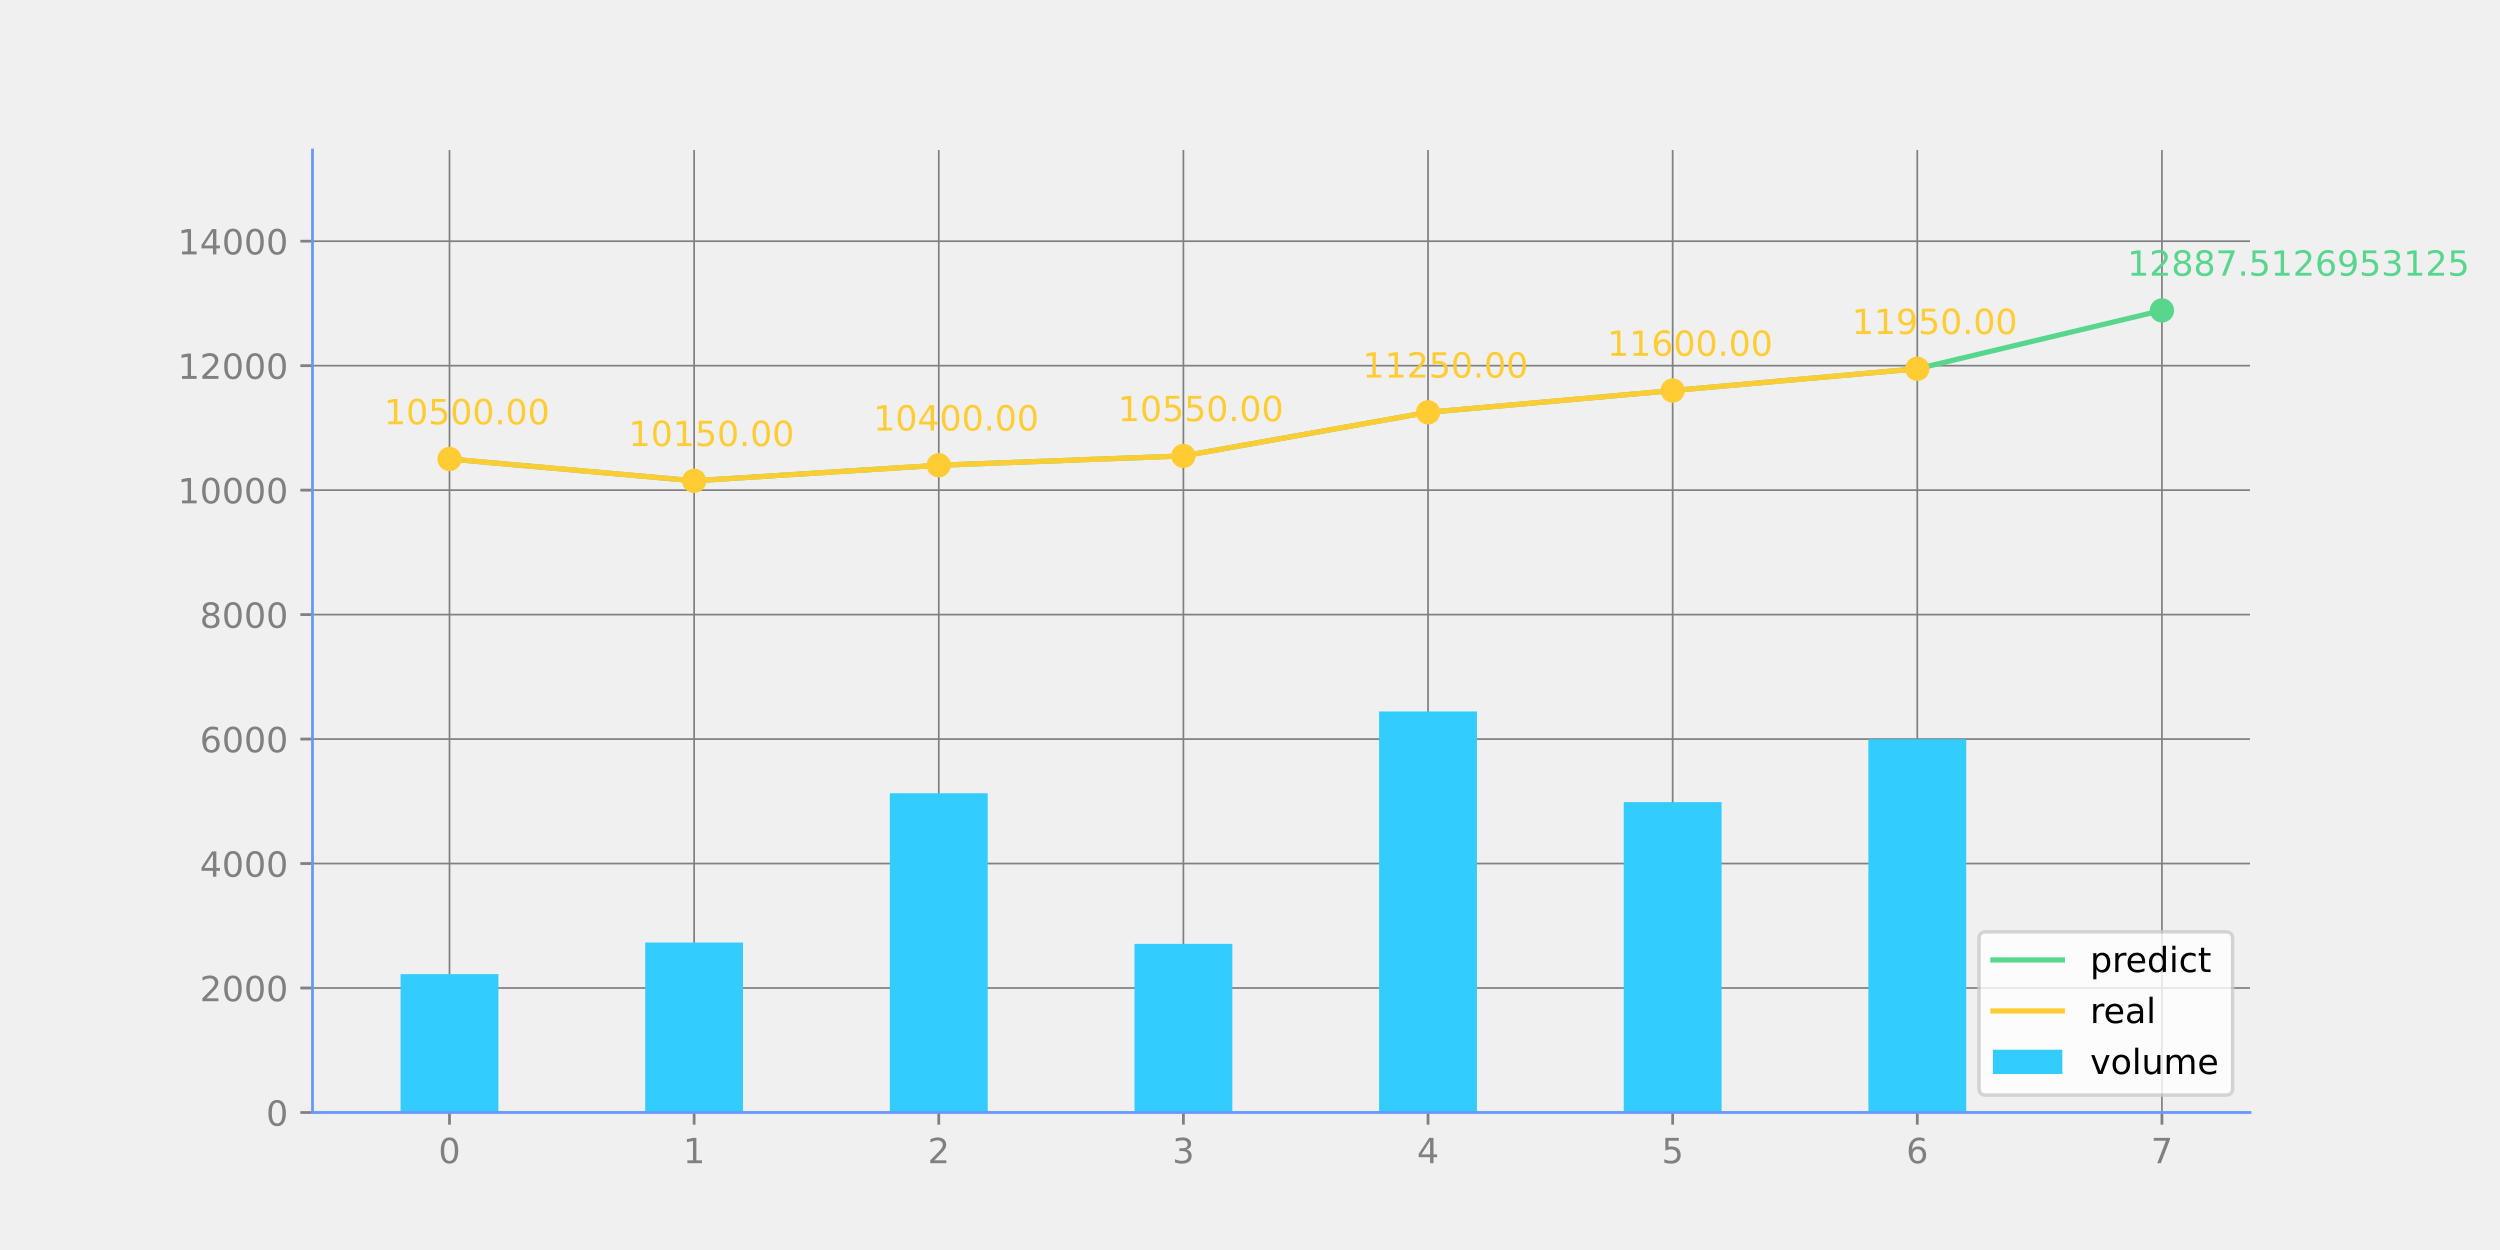
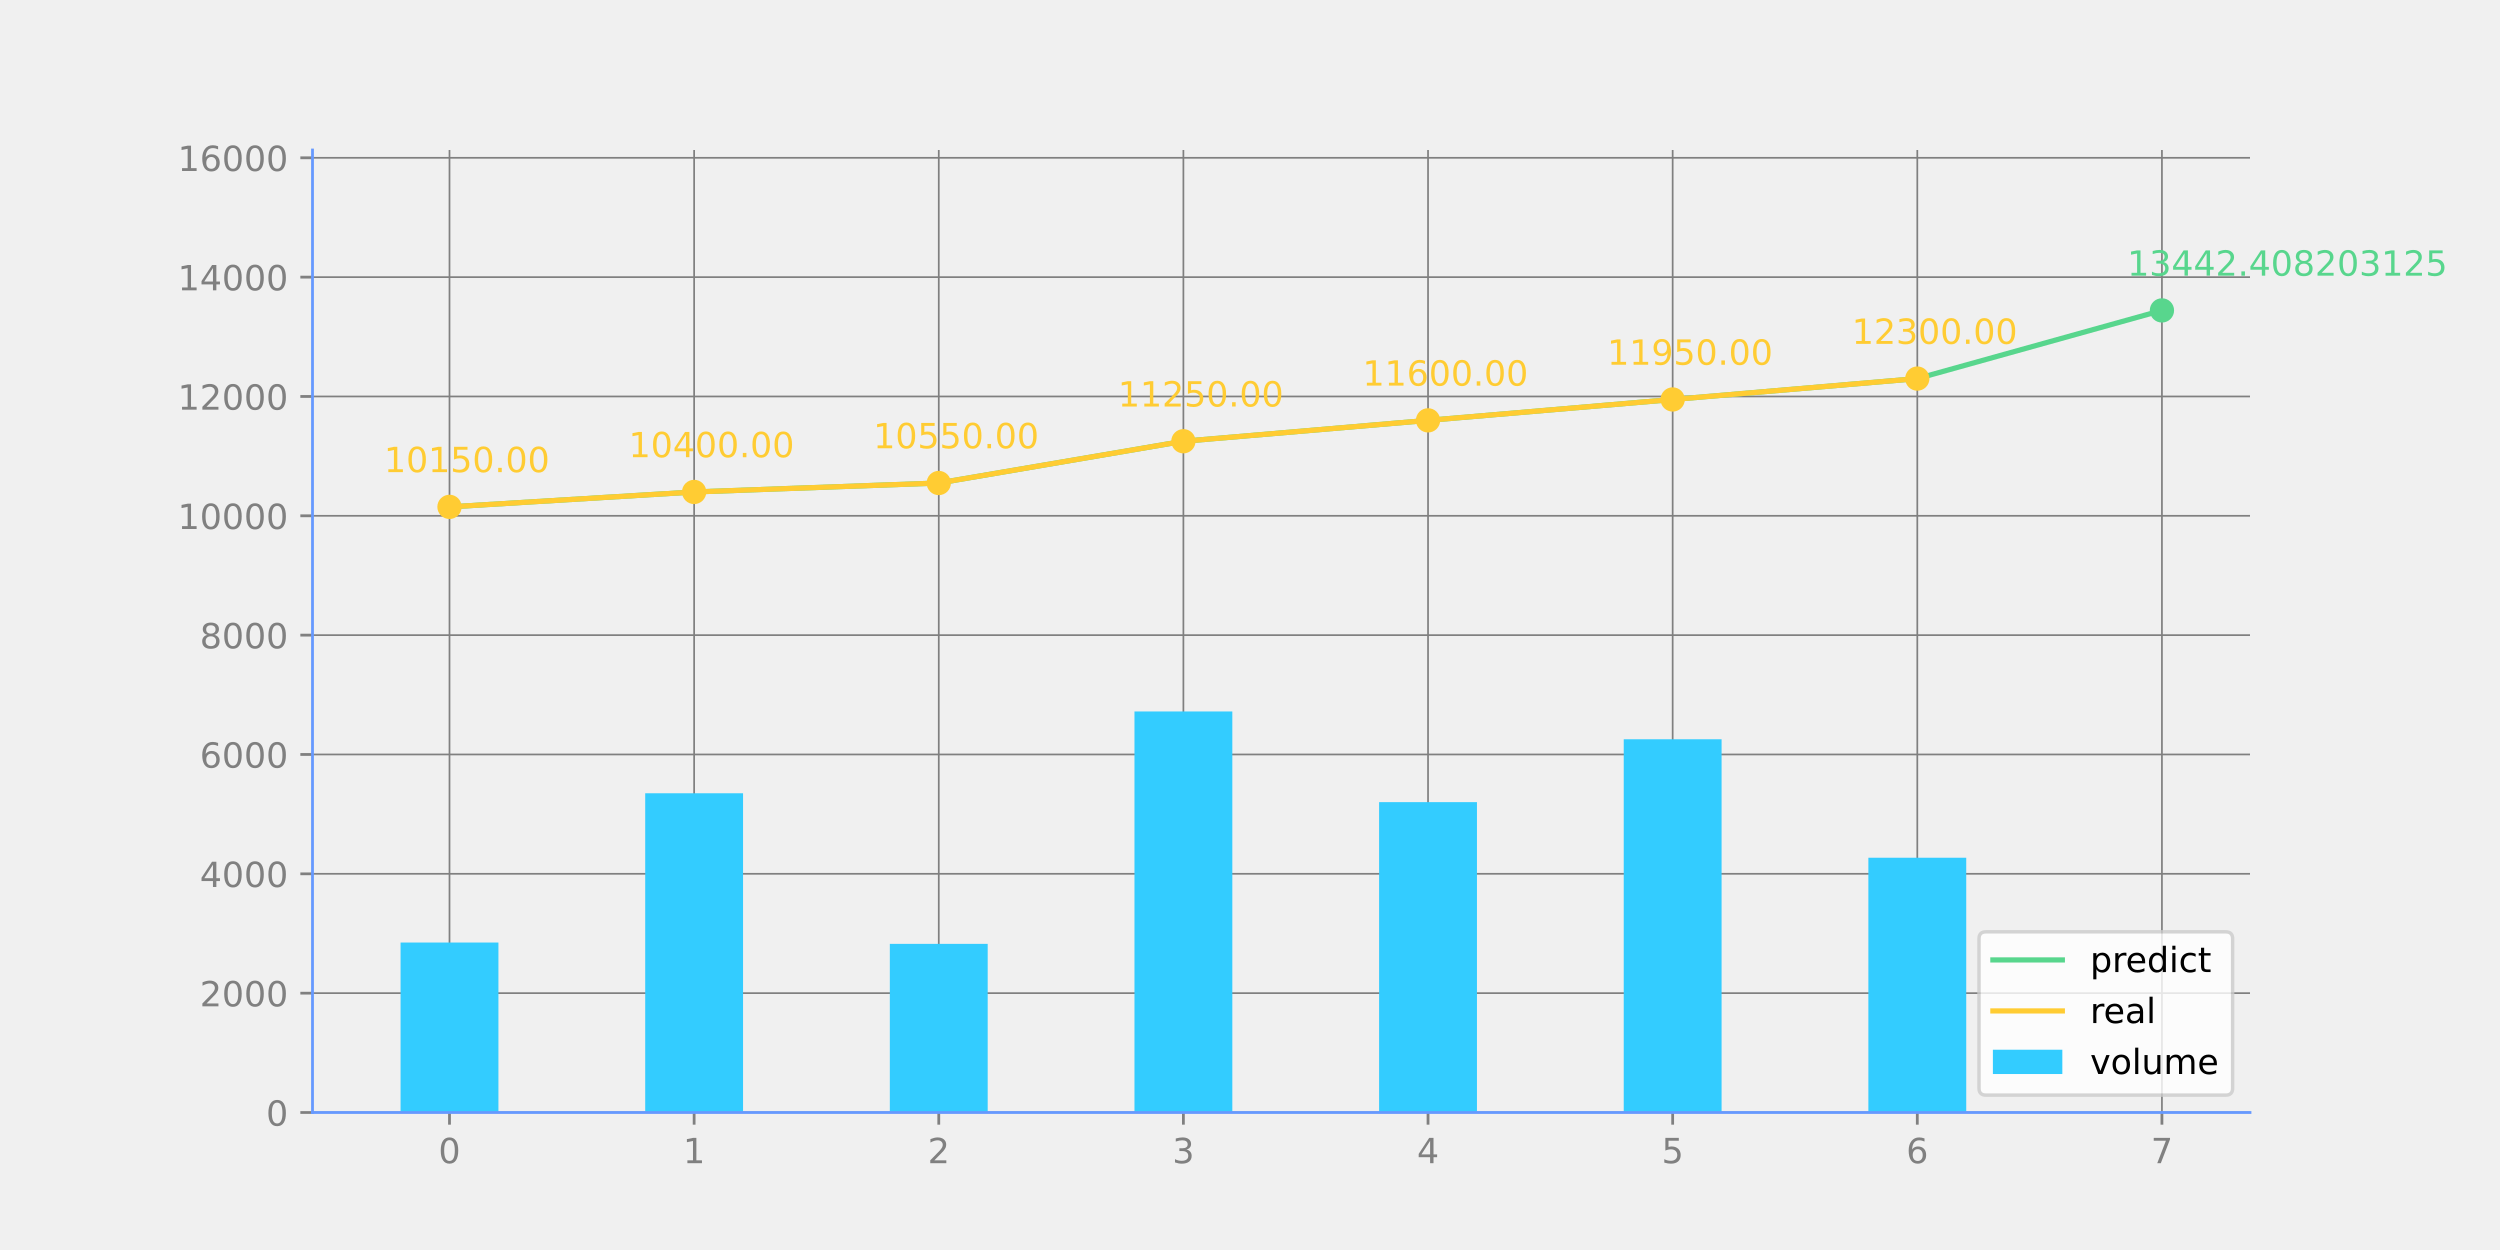
<svg xmlns="http://www.w3.org/2000/svg" xmlns:xlink="http://www.w3.org/1999/xlink" width="720pt" height="360pt" viewBox="0 0 720 360" version="1.1">
  <defs>
    <style type="text/css">*{stroke-linejoin: round; stroke-linecap: butt}</style>
  </defs>
  <g id="figure_1">
    <g id="patch_1">
      <path d="M 0 360  L 720 360  L 720 0  L 0 0  L 0 360  z " style="fill: none" />
    </g>
    <g id="axes_1">
      <g id="patch_2">
        <path d="M 90 320.4  L 648 320.4  L 648 43.2  L 90 43.2  L 90 320.4  z " style="fill: none" />
      </g>
      <g id="matplotlib.axis_1">
        <g id="xtick_1">
          <g id="line2d_1">
-             <path d="M 129.455 320.4  L 129.455 43.2  " clip-path="url(#pecef98a7ac)" style="fill: none; stroke: #808080; stroke-width: 0.5; stroke-linecap: square" />
+             <path d="M 129.455 320.4  L 129.455 43.2  " clip-path="url(#pca4f6c2481)" style="fill: none; stroke: #808080; stroke-width: 0.5; stroke-linecap: square" />
          </g>
          <g id="line2d_2">
            <defs>
-               <path id="md064413945" d="M 0 0  L 0 3.5  " style="stroke: #808080; stroke-width: 0.8" />
+               <path id="mf9b2066dcb" d="M 0 0  L 0 3.5  " style="stroke: #808080; stroke-width: 0.8" />
            </defs>
            <g>
-               <use xlink:href="#md064413945" x="129.455" y="320.4" style="fill: #808080; stroke: #808080; stroke-width: 0.8" />
+               <use xlink:href="#mf9b2066dcb" x="129.455" y="320.4" style="fill: #808080; stroke: #808080; stroke-width: 0.8" />
            </g>
          </g>
          <g id="text_1">
            <g style="fill: #808080" transform="translate(126.2733 334.9984) scale(0.1 -0.1)">
              <defs>
                <path id="DejaVuSans-30" d="M 2034 4250  Q 1547 4250 1301 3770  Q 1056 3291 1056 2328  Q 1056 1369 1301 889  Q 1547 409 2034 409  Q 2525 409 2770 889  Q 3016 1369 3016 2328  Q 3016 3291 2770 3770  Q 2525 4250 2034 4250  z M 2034 4750  Q 2819 4750 3233 4129  Q 3647 3509 3647 2328  Q 3647 1150 3233 529  Q 2819 -91 2034 -91  Q 1250 -91 836 529  Q 422 1150 422 2328  Q 422 3509 836 4129  Q 1250 4750 2034 4750  z " transform="scale(0.015625)" />
              </defs>
              <use xlink:href="#DejaVuSans-30" />
            </g>
          </g>
        </g>
        <g id="xtick_2">
          <g id="line2d_3">
-             <path d="M 199.909 320.4  L 199.909 43.2  " clip-path="url(#pecef98a7ac)" style="fill: none; stroke: #808080; stroke-width: 0.5; stroke-linecap: square" />
+             <path d="M 199.909 320.4  L 199.909 43.2  " clip-path="url(#pca4f6c2481)" style="fill: none; stroke: #808080; stroke-width: 0.5; stroke-linecap: square" />
          </g>
          <g id="line2d_4">
            <g>
-               <use xlink:href="#md064413945" x="199.909" y="320.4" style="fill: #808080; stroke: #808080; stroke-width: 0.8" />
+               <use xlink:href="#mf9b2066dcb" x="199.909" y="320.4" style="fill: #808080; stroke: #808080; stroke-width: 0.8" />
            </g>
          </g>
          <g id="text_2">
            <g style="fill: #808080" transform="translate(196.7278 334.9984) scale(0.1 -0.1)">
              <defs>
                <path id="DejaVuSans-31" d="M 794 531  L 1825 531  L 1825 4091  L 703 3866  L 703 4441  L 1819 4666  L 2450 4666  L 2450 531  L 3481 531  L 3481 0  L 794 0  L 794 531  z " transform="scale(0.015625)" />
              </defs>
              <use xlink:href="#DejaVuSans-31" />
            </g>
          </g>
        </g>
        <g id="xtick_3">
          <g id="line2d_5">
-             <path d="M 270.364 320.4  L 270.364 43.2  " clip-path="url(#pecef98a7ac)" style="fill: none; stroke: #808080; stroke-width: 0.5; stroke-linecap: square" />
+             <path d="M 270.364 320.4  L 270.364 43.2  " clip-path="url(#pca4f6c2481)" style="fill: none; stroke: #808080; stroke-width: 0.5; stroke-linecap: square" />
          </g>
          <g id="line2d_6">
            <g>
-               <use xlink:href="#md064413945" x="270.364" y="320.4" style="fill: #808080; stroke: #808080; stroke-width: 0.8" />
+               <use xlink:href="#mf9b2066dcb" x="270.364" y="320.4" style="fill: #808080; stroke: #808080; stroke-width: 0.8" />
            </g>
          </g>
          <g id="text_3">
            <g style="fill: #808080" transform="translate(267.1824 334.9984) scale(0.1 -0.1)">
              <defs>
                <path id="DejaVuSans-32" d="M 1228 531  L 3431 531  L 3431 0  L 469 0  L 469 531  Q 828 903 1448 1529  Q 2069 2156 2228 2338  Q 2531 2678 2651 2914  Q 2772 3150 2772 3378  Q 2772 3750 2511 3984  Q 2250 4219 1831 4219  Q 1534 4219 1204 4116  Q 875 4013 500 3803  L 500 4441  Q 881 4594 1212 4672  Q 1544 4750 1819 4750  Q 2544 4750 2975 4387  Q 3406 4025 3406 3419  Q 3406 3131 3298 2873  Q 3191 2616 2906 2266  Q 2828 2175 2409 1742  Q 1991 1309 1228 531  z " transform="scale(0.015625)" />
              </defs>
              <use xlink:href="#DejaVuSans-32" />
            </g>
          </g>
        </g>
        <g id="xtick_4">
          <g id="line2d_7">
-             <path d="M 340.818 320.4  L 340.818 43.2  " clip-path="url(#pecef98a7ac)" style="fill: none; stroke: #808080; stroke-width: 0.5; stroke-linecap: square" />
+             <path d="M 340.818 320.4  L 340.818 43.2  " clip-path="url(#pca4f6c2481)" style="fill: none; stroke: #808080; stroke-width: 0.5; stroke-linecap: square" />
          </g>
          <g id="line2d_8">
            <g>
-               <use xlink:href="#md064413945" x="340.818" y="320.4" style="fill: #808080; stroke: #808080; stroke-width: 0.8" />
+               <use xlink:href="#mf9b2066dcb" x="340.818" y="320.4" style="fill: #808080; stroke: #808080; stroke-width: 0.8" />
            </g>
          </g>
          <g id="text_4">
            <g style="fill: #808080" transform="translate(337.6369 334.9984) scale(0.1 -0.1)">
              <defs>
                <path id="DejaVuSans-33" d="M 2597 2516  Q 3050 2419 3304 2112  Q 3559 1806 3559 1356  Q 3559 666 3084 287  Q 2609 -91 1734 -91  Q 1441 -91 1130 -33  Q 819 25 488 141  L 488 750  Q 750 597 1062 519  Q 1375 441 1716 441  Q 2309 441 2620 675  Q 2931 909 2931 1356  Q 2931 1769 2642 2001  Q 2353 2234 1838 2234  L 1294 2234  L 1294 2753  L 1863 2753  Q 2328 2753 2575 2939  Q 2822 3125 2822 3475  Q 2822 3834 2567 4026  Q 2313 4219 1838 4219  Q 1578 4219 1281 4162  Q 984 4106 628 3988  L 628 4550  Q 988 4650 1302 4700  Q 1616 4750 1894 4750  Q 2613 4750 3031 4423  Q 3450 4097 3450 3541  Q 3450 3153 3228 2886  Q 3006 2619 2597 2516  z " transform="scale(0.015625)" />
              </defs>
              <use xlink:href="#DejaVuSans-33" />
            </g>
          </g>
        </g>
        <g id="xtick_5">
          <g id="line2d_9">
-             <path d="M 411.273 320.4  L 411.273 43.2  " clip-path="url(#pecef98a7ac)" style="fill: none; stroke: #808080; stroke-width: 0.5; stroke-linecap: square" />
+             <path d="M 411.273 320.4  L 411.273 43.2  " clip-path="url(#pca4f6c2481)" style="fill: none; stroke: #808080; stroke-width: 0.5; stroke-linecap: square" />
          </g>
          <g id="line2d_10">
            <g>
-               <use xlink:href="#md064413945" x="411.273" y="320.4" style="fill: #808080; stroke: #808080; stroke-width: 0.8" />
+               <use xlink:href="#mf9b2066dcb" x="411.273" y="320.4" style="fill: #808080; stroke: #808080; stroke-width: 0.8" />
            </g>
          </g>
          <g id="text_5">
            <g style="fill: #808080" transform="translate(408.0915 334.9984) scale(0.1 -0.1)">
              <defs>
                <path id="DejaVuSans-34" d="M 2419 4116  L 825 1625  L 2419 1625  L 2419 4116  z M 2253 4666  L 3047 4666  L 3047 1625  L 3713 1625  L 3713 1100  L 3047 1100  L 3047 0  L 2419 0  L 2419 1100  L 313 1100  L 313 1709  L 2253 4666  z " transform="scale(0.015625)" />
              </defs>
              <use xlink:href="#DejaVuSans-34" />
            </g>
          </g>
        </g>
        <g id="xtick_6">
          <g id="line2d_11">
-             <path d="M 481.727 320.4  L 481.727 43.2  " clip-path="url(#pecef98a7ac)" style="fill: none; stroke: #808080; stroke-width: 0.5; stroke-linecap: square" />
+             <path d="M 481.727 320.4  L 481.727 43.2  " clip-path="url(#pca4f6c2481)" style="fill: none; stroke: #808080; stroke-width: 0.5; stroke-linecap: square" />
          </g>
          <g id="line2d_12">
            <g>
-               <use xlink:href="#md064413945" x="481.727" y="320.4" style="fill: #808080; stroke: #808080; stroke-width: 0.8" />
+               <use xlink:href="#mf9b2066dcb" x="481.727" y="320.4" style="fill: #808080; stroke: #808080; stroke-width: 0.8" />
            </g>
          </g>
          <g id="text_6">
            <g style="fill: #808080" transform="translate(478.546 334.9984) scale(0.1 -0.1)">
              <defs>
                <path id="DejaVuSans-35" d="M 691 4666  L 3169 4666  L 3169 4134  L 1269 4134  L 1269 2991  Q 1406 3038 1543 3061  Q 1681 3084 1819 3084  Q 2600 3084 3056 2656  Q 3513 2228 3513 1497  Q 3513 744 3044 326  Q 2575 -91 1722 -91  Q 1428 -91 1123 -41  Q 819 9 494 109  L 494 744  Q 775 591 1075 516  Q 1375 441 1709 441  Q 2250 441 2565 725  Q 2881 1009 2881 1497  Q 2881 1984 2565 2268  Q 2250 2553 1709 2553  Q 1456 2553 1204 2497  Q 953 2441 691 2322  L 691 4666  z " transform="scale(0.015625)" />
              </defs>
              <use xlink:href="#DejaVuSans-35" />
            </g>
          </g>
        </g>
        <g id="xtick_7">
          <g id="line2d_13">
-             <path d="M 552.182 320.4  L 552.182 43.2  " clip-path="url(#pecef98a7ac)" style="fill: none; stroke: #808080; stroke-width: 0.5; stroke-linecap: square" />
+             <path d="M 552.182 320.4  L 552.182 43.2  " clip-path="url(#pca4f6c2481)" style="fill: none; stroke: #808080; stroke-width: 0.5; stroke-linecap: square" />
          </g>
          <g id="line2d_14">
            <g>
-               <use xlink:href="#md064413945" x="552.182" y="320.4" style="fill: #808080; stroke: #808080; stroke-width: 0.8" />
+               <use xlink:href="#mf9b2066dcb" x="552.182" y="320.4" style="fill: #808080; stroke: #808080; stroke-width: 0.8" />
            </g>
          </g>
          <g id="text_7">
            <g style="fill: #808080" transform="translate(549.0006 334.9984) scale(0.1 -0.1)">
              <defs>
                <path id="DejaVuSans-36" d="M 2113 2584  Q 1688 2584 1439 2293  Q 1191 2003 1191 1497  Q 1191 994 1439 701  Q 1688 409 2113 409  Q 2538 409 2786 701  Q 3034 994 3034 1497  Q 3034 2003 2786 2293  Q 2538 2584 2113 2584  z M 3366 4563  L 3366 3988  Q 3128 4100 2886 4159  Q 2644 4219 2406 4219  Q 1781 4219 1451 3797  Q 1122 3375 1075 2522  Q 1259 2794 1537 2939  Q 1816 3084 2150 3084  Q 2853 3084 3261 2657  Q 3669 2231 3669 1497  Q 3669 778 3244 343  Q 2819 -91 2113 -91  Q 1303 -91 875 529  Q 447 1150 447 2328  Q 447 3434 972 4092  Q 1497 4750 2381 4750  Q 2619 4750 2861 4703  Q 3103 4656 3366 4563  z " transform="scale(0.015625)" />
              </defs>
              <use xlink:href="#DejaVuSans-36" />
            </g>
          </g>
        </g>
        <g id="xtick_8">
          <g id="line2d_15">
-             <path d="M 622.636 320.4  L 622.636 43.2  " clip-path="url(#pecef98a7ac)" style="fill: none; stroke: #808080; stroke-width: 0.5; stroke-linecap: square" />
+             <path d="M 622.636 320.4  L 622.636 43.2  " clip-path="url(#pca4f6c2481)" style="fill: none; stroke: #808080; stroke-width: 0.5; stroke-linecap: square" />
          </g>
          <g id="line2d_16">
            <g>
-               <use xlink:href="#md064413945" x="622.636" y="320.4" style="fill: #808080; stroke: #808080; stroke-width: 0.8" />
+               <use xlink:href="#mf9b2066dcb" x="622.636" y="320.4" style="fill: #808080; stroke: #808080; stroke-width: 0.8" />
            </g>
          </g>
          <g id="text_8">
            <g style="fill: #808080" transform="translate(619.4551 334.9984) scale(0.1 -0.1)">
              <defs>
                <path id="DejaVuSans-37" d="M 525 4666  L 3525 4666  L 3525 4397  L 1831 0  L 1172 0  L 2766 4134  L 525 4134  L 525 4666  z " transform="scale(0.015625)" />
              </defs>
              <use xlink:href="#DejaVuSans-37" />
            </g>
          </g>
        </g>
      </g>
      <g id="matplotlib.axis_2">
        <g id="ytick_1">
          <g id="line2d_17">
-             <path d="M 90 320.4  L 648 320.4  " clip-path="url(#pecef98a7ac)" style="fill: none; stroke: #808080; stroke-width: 0.5; stroke-linecap: square" />
+             <path d="M 90 320.4  L 648 320.4  " clip-path="url(#pca4f6c2481)" style="fill: none; stroke: #808080; stroke-width: 0.5; stroke-linecap: square" />
          </g>
          <g id="line2d_18">
            <defs>
-               <path id="m10586af8b7" d="M 0 0  L -3.5 0  " style="stroke: #808080; stroke-width: 0.8" />
+               <path id="mdbd872a4c1" d="M 0 0  L -3.5 0  " style="stroke: #808080; stroke-width: 0.8" />
            </defs>
            <g>
-               <use xlink:href="#m10586af8b7" x="90" y="320.4" style="fill: #808080; stroke: #808080; stroke-width: 0.8" />
+               <use xlink:href="#mdbd872a4c1" x="90" y="320.4" style="fill: #808080; stroke: #808080; stroke-width: 0.8" />
            </g>
          </g>
          <g id="text_9">
            <g style="fill: #808080" transform="translate(76.6375 324.1992) scale(0.1 -0.1)">
              <use xlink:href="#DejaVuSans-30" />
            </g>
          </g>
        </g>
        <g id="ytick_2">
          <g id="line2d_19">
-             <path d="M 90 284.551  L 648 284.551  " clip-path="url(#pecef98a7ac)" style="fill: none; stroke: #808080; stroke-width: 0.5; stroke-linecap: square" />
+             <path d="M 90 286.031  L 648 286.031  " clip-path="url(#pca4f6c2481)" style="fill: none; stroke: #808080; stroke-width: 0.5; stroke-linecap: square" />
          </g>
          <g id="line2d_20">
            <g>
-               <use xlink:href="#m10586af8b7" x="90" y="284.551" style="fill: #808080; stroke: #808080; stroke-width: 0.8" />
+               <use xlink:href="#mdbd872a4c1" x="90" y="286.031" style="fill: #808080; stroke: #808080; stroke-width: 0.8" />
            </g>
          </g>
          <g id="text_10">
-             <g style="fill: #808080" transform="translate(57.55 288.3506) scale(0.1 -0.1)">
+             <g style="fill: #808080" transform="translate(57.55 289.8304) scale(0.1 -0.1)">
              <use xlink:href="#DejaVuSans-32" />
              <use xlink:href="#DejaVuSans-30" x="63.623" />
              <use xlink:href="#DejaVuSans-30" x="127.246" />
              <use xlink:href="#DejaVuSans-30" x="190.869" />
            </g>
          </g>
        </g>
        <g id="ytick_3">
          <g id="line2d_21">
-             <path d="M 90 248.703  L 648 248.703  " clip-path="url(#pecef98a7ac)" style="fill: none; stroke: #808080; stroke-width: 0.5; stroke-linecap: square" />
+             <path d="M 90 251.662  L 648 251.662  " clip-path="url(#pca4f6c2481)" style="fill: none; stroke: #808080; stroke-width: 0.5; stroke-linecap: square" />
          </g>
          <g id="line2d_22">
            <g>
-               <use xlink:href="#m10586af8b7" x="90" y="248.703" style="fill: #808080; stroke: #808080; stroke-width: 0.8" />
+               <use xlink:href="#mdbd872a4c1" x="90" y="251.662" style="fill: #808080; stroke: #808080; stroke-width: 0.8" />
            </g>
          </g>
          <g id="text_11">
-             <g style="fill: #808080" transform="translate(57.55 252.5019) scale(0.1 -0.1)">
+             <g style="fill: #808080" transform="translate(57.55 255.4615) scale(0.1 -0.1)">
              <use xlink:href="#DejaVuSans-34" />
              <use xlink:href="#DejaVuSans-30" x="63.623" />
              <use xlink:href="#DejaVuSans-30" x="127.246" />
              <use xlink:href="#DejaVuSans-30" x="190.869" />
            </g>
          </g>
        </g>
        <g id="ytick_4">
          <g id="line2d_23">
-             <path d="M 90 212.854  L 648 212.854  " clip-path="url(#pecef98a7ac)" style="fill: none; stroke: #808080; stroke-width: 0.5; stroke-linecap: square" />
+             <path d="M 90 217.293  L 648 217.293  " clip-path="url(#pca4f6c2481)" style="fill: none; stroke: #808080; stroke-width: 0.5; stroke-linecap: square" />
          </g>
          <g id="line2d_24">
            <g>
-               <use xlink:href="#m10586af8b7" x="90" y="212.854" style="fill: #808080; stroke: #808080; stroke-width: 0.8" />
+               <use xlink:href="#mdbd872a4c1" x="90" y="217.293" style="fill: #808080; stroke: #808080; stroke-width: 0.8" />
            </g>
          </g>
          <g id="text_12">
-             <g style="fill: #808080" transform="translate(57.55 216.6533) scale(0.1 -0.1)">
+             <g style="fill: #808080" transform="translate(57.55 221.0927) scale(0.1 -0.1)">
              <use xlink:href="#DejaVuSans-36" />
              <use xlink:href="#DejaVuSans-30" x="63.623" />
              <use xlink:href="#DejaVuSans-30" x="127.246" />
              <use xlink:href="#DejaVuSans-30" x="190.869" />
            </g>
          </g>
        </g>
        <g id="ytick_5">
          <g id="line2d_25">
-             <path d="M 90 177.005  L 648 177.005  " clip-path="url(#pecef98a7ac)" style="fill: none; stroke: #808080; stroke-width: 0.5; stroke-linecap: square" />
+             <path d="M 90 182.925  L 648 182.925  " clip-path="url(#pca4f6c2481)" style="fill: none; stroke: #808080; stroke-width: 0.5; stroke-linecap: square" />
          </g>
          <g id="line2d_26">
            <g>
-               <use xlink:href="#m10586af8b7" x="90" y="177.005" style="fill: #808080; stroke: #808080; stroke-width: 0.8" />
+               <use xlink:href="#mdbd872a4c1" x="90" y="182.925" style="fill: #808080; stroke: #808080; stroke-width: 0.8" />
            </g>
          </g>
          <g id="text_13">
-             <g style="fill: #808080" transform="translate(57.55 180.8046) scale(0.1 -0.1)">
+             <g style="fill: #808080" transform="translate(57.55 186.7239) scale(0.1 -0.1)">
              <defs>
                <path id="DejaVuSans-38" d="M 2034 2216  Q 1584 2216 1326 1975  Q 1069 1734 1069 1313  Q 1069 891 1326 650  Q 1584 409 2034 409  Q 2484 409 2743 651  Q 3003 894 3003 1313  Q 3003 1734 2745 1975  Q 2488 2216 2034 2216  z M 1403 2484  Q 997 2584 770 2862  Q 544 3141 544 3541  Q 544 4100 942 4425  Q 1341 4750 2034 4750  Q 2731 4750 3128 4425  Q 3525 4100 3525 3541  Q 3525 3141 3298 2862  Q 3072 2584 2669 2484  Q 3125 2378 3379 2068  Q 3634 1759 3634 1313  Q 3634 634 3220 271  Q 2806 -91 2034 -91  Q 1263 -91 848 271  Q 434 634 434 1313  Q 434 1759 690 2068  Q 947 2378 1403 2484  z M 1172 3481  Q 1172 3119 1398 2916  Q 1625 2713 2034 2713  Q 2441 2713 2670 2916  Q 2900 3119 2900 3481  Q 2900 3844 2670 4047  Q 2441 4250 2034 4250  Q 1625 4250 1398 4047  Q 1172 3844 1172 3481  z " transform="scale(0.015625)" />
              </defs>
              <use xlink:href="#DejaVuSans-38" />
              <use xlink:href="#DejaVuSans-30" x="63.623" />
              <use xlink:href="#DejaVuSans-30" x="127.246" />
              <use xlink:href="#DejaVuSans-30" x="190.869" />
            </g>
          </g>
        </g>
        <g id="ytick_6">
          <g id="line2d_27">
-             <path d="M 90 141.157  L 648 141.157  " clip-path="url(#pecef98a7ac)" style="fill: none; stroke: #808080; stroke-width: 0.5; stroke-linecap: square" />
+             <path d="M 90 148.556  L 648 148.556  " clip-path="url(#pca4f6c2481)" style="fill: none; stroke: #808080; stroke-width: 0.5; stroke-linecap: square" />
          </g>
          <g id="line2d_28">
            <g>
-               <use xlink:href="#m10586af8b7" x="90" y="141.157" style="fill: #808080; stroke: #808080; stroke-width: 0.8" />
+               <use xlink:href="#mdbd872a4c1" x="90" y="148.556" style="fill: #808080; stroke: #808080; stroke-width: 0.8" />
            </g>
          </g>
          <g id="text_14">
-             <g style="fill: #808080" transform="translate(51.1875 144.9559) scale(0.1 -0.1)">
+             <g style="fill: #808080" transform="translate(51.1875 152.355) scale(0.1 -0.1)">
              <use xlink:href="#DejaVuSans-31" />
              <use xlink:href="#DejaVuSans-30" x="63.623" />
              <use xlink:href="#DejaVuSans-30" x="127.246" />
              <use xlink:href="#DejaVuSans-30" x="190.869" />
              <use xlink:href="#DejaVuSans-30" x="254.492" />
            </g>
          </g>
        </g>
        <g id="ytick_7">
          <g id="line2d_29">
-             <path d="M 90 105.308  L 648 105.308  " clip-path="url(#pecef98a7ac)" style="fill: none; stroke: #808080; stroke-width: 0.5; stroke-linecap: square" />
+             <path d="M 90 114.187  L 648 114.187  " clip-path="url(#pca4f6c2481)" style="fill: none; stroke: #808080; stroke-width: 0.5; stroke-linecap: square" />
          </g>
          <g id="line2d_30">
            <g>
-               <use xlink:href="#m10586af8b7" x="90" y="105.308" style="fill: #808080; stroke: #808080; stroke-width: 0.8" />
+               <use xlink:href="#mdbd872a4c1" x="90" y="114.187" style="fill: #808080; stroke: #808080; stroke-width: 0.8" />
            </g>
          </g>
          <g id="text_15">
-             <g style="fill: #808080" transform="translate(51.1875 109.1073) scale(0.1 -0.1)">
+             <g style="fill: #808080" transform="translate(51.1875 117.9862) scale(0.1 -0.1)">
              <use xlink:href="#DejaVuSans-31" />
              <use xlink:href="#DejaVuSans-32" x="63.623" />
              <use xlink:href="#DejaVuSans-30" x="127.246" />
              <use xlink:href="#DejaVuSans-30" x="190.869" />
              <use xlink:href="#DejaVuSans-30" x="254.492" />
            </g>
          </g>
        </g>
        <g id="ytick_8">
          <g id="line2d_31">
-             <path d="M 90 69.459  L 648 69.459  " clip-path="url(#pecef98a7ac)" style="fill: none; stroke: #808080; stroke-width: 0.5; stroke-linecap: square" />
+             <path d="M 90 79.818  L 648 79.818  " clip-path="url(#pca4f6c2481)" style="fill: none; stroke: #808080; stroke-width: 0.5; stroke-linecap: square" />
          </g>
          <g id="line2d_32">
            <g>
-               <use xlink:href="#m10586af8b7" x="90" y="69.459" style="fill: #808080; stroke: #808080; stroke-width: 0.8" />
+               <use xlink:href="#mdbd872a4c1" x="90" y="79.818" style="fill: #808080; stroke: #808080; stroke-width: 0.8" />
            </g>
          </g>
          <g id="text_16">
-             <g style="fill: #808080" transform="translate(51.1875 73.25863) scale(0.1 -0.1)">
+             <g style="fill: #808080" transform="translate(51.1875 83.61733) scale(0.1 -0.1)">
              <use xlink:href="#DejaVuSans-31" />
              <use xlink:href="#DejaVuSans-34" x="63.623" />
              <use xlink:href="#DejaVuSans-30" x="127.246" />
              <use xlink:href="#DejaVuSans-30" x="190.869" />
              <use xlink:href="#DejaVuSans-30" x="254.492" />
            </g>
          </g>
        </g>
-       </g>
-       <g id="line2d_33">
-         <path d="M 129.455 132.195  L 199.909 138.468  L 270.364 133.987  L 340.818 131.298  L 411.273 118.751  L 481.727 112.478  L 552.182 106.204  L 622.636 89.4  " clip-path="url(#pecef98a7ac)" style="fill: none; stroke: #58d68d; stroke-width: 1.5; stroke-linecap: square" />
-       </g>
-       <g id="line2d_34">
-         <path d="M 129.455 132.195  L 199.909 138.468  L 270.364 133.987  L 340.818 131.298  L 411.273 118.751  L 481.727 112.478  L 552.182 106.204  " clip-path="url(#pecef98a7ac)" style="fill: none; stroke: #ffcc33; stroke-width: 1.5; stroke-linecap: square" />
+         <g id="ytick_9">
+           <g id="line2d_33">
+             <path d="M 90 45.449  L 648 45.449  " clip-path="url(#pca4f6c2481)" style="fill: none; stroke: #808080; stroke-width: 0.5; stroke-linecap: square" />
+           </g>
+           <g id="line2d_34">
+             <g>
+               <use xlink:href="#mdbd872a4c1" x="90" y="45.449" style="fill: #808080; stroke: #808080; stroke-width: 0.8" />
+             </g>
+           </g>
+           <g id="text_17">
+             <g style="fill: #808080" transform="translate(51.1875 49.24849) scale(0.1 -0.1)">
+               <use xlink:href="#DejaVuSans-31" />
+               <use xlink:href="#DejaVuSans-36" x="63.623" />
+               <use xlink:href="#DejaVuSans-30" x="127.246" />
+               <use xlink:href="#DejaVuSans-30" x="190.869" />
+               <use xlink:href="#DejaVuSans-30" x="254.492" />
+             </g>
+           </g>
+         </g>
+       </g>
+       <g id="line2d_35">
+         <path d="M 129.455 145.978  L 199.909 141.682  L 270.364 139.104  L 340.818 127.075  L 411.273 121.061  L 481.727 115.046  L 552.182 109.032  L 622.636 89.4  " clip-path="url(#pca4f6c2481)" style="fill: none; stroke: #58d68d; stroke-width: 1.5; stroke-linecap: square" />
+       </g>
+       <g id="line2d_36">
+         <path d="M 129.455 145.978  L 199.909 141.682  L 270.364 139.104  L 340.818 127.075  L 411.273 121.061  L 481.727 115.046  L 552.182 109.032  " clip-path="url(#pca4f6c2481)" style="fill: none; stroke: #ffcc33; stroke-width: 1.5; stroke-linecap: square" />
      </g>
      <g id="patch_3">
-         <path d="M 115.364 320.4  L 143.545 320.4  L 143.545 280.556  L 115.364 280.556  z " clip-path="url(#pecef98a7ac)" style="fill: #33ccff" />
+         <path d="M 115.364 320.4  L 143.545 320.4  L 143.545 271.459  L 115.364 271.459  z " clip-path="url(#pca4f6c2481)" style="fill: #33ccff" />
      </g>
      <g id="patch_4">
-         <path d="M 185.818 320.4  L 214 320.4  L 214 271.459  L 185.818 271.459  z " clip-path="url(#pecef98a7ac)" style="fill: #33ccff" />
+         <path d="M 185.818 320.4  L 214 320.4  L 214 228.46  L 185.818 228.46  z " clip-path="url(#pca4f6c2481)" style="fill: #33ccff" />
      </g>
      <g id="patch_5">
-         <path d="M 256.273 320.4  L 284.455 320.4  L 284.455 228.46  L 256.273 228.46  z " clip-path="url(#pecef98a7ac)" style="fill: #33ccff" />
+         <path d="M 256.273 320.4  L 284.455 320.4  L 284.455 271.838  L 256.273 271.838  z " clip-path="url(#pca4f6c2481)" style="fill: #33ccff" />
      </g>
      <g id="patch_6">
-         <path d="M 326.727 320.4  L 354.909 320.4  L 354.909 271.838  L 326.727 271.838  z " clip-path="url(#pecef98a7ac)" style="fill: #33ccff" />
+         <path d="M 326.727 320.4  L 354.909 320.4  L 354.909 204.9  L 326.727 204.9  z " clip-path="url(#pca4f6c2481)" style="fill: #33ccff" />
      </g>
      <g id="patch_7">
-         <path d="M 397.182 320.4  L 425.364 320.4  L 425.364 204.9  L 397.182 204.9  z " clip-path="url(#pecef98a7ac)" style="fill: #33ccff" />
+         <path d="M 397.182 320.4  L 425.364 320.4  L 425.364 231.021  L 397.182 231.021  z " clip-path="url(#pca4f6c2481)" style="fill: #33ccff" />
      </g>
      <g id="patch_8">
-         <path d="M 467.636 320.4  L 495.818 320.4  L 495.818 231.021  L 467.636 231.021  z " clip-path="url(#pecef98a7ac)" style="fill: #33ccff" />
+         <path d="M 467.636 320.4  L 495.818 320.4  L 495.818 212.91  L 467.636 212.91  z " clip-path="url(#pca4f6c2481)" style="fill: #33ccff" />
      </g>
      <g id="patch_9">
-         <path d="M 538.091 320.4  L 566.273 320.4  L 566.273 212.91  L 538.091 212.91  z " clip-path="url(#pecef98a7ac)" style="fill: #33ccff" />
+         <path d="M 538.091 320.4  L 566.273 320.4  L 566.273 247.033  L 538.091 247.033  z " clip-path="url(#pca4f6c2481)" style="fill: #33ccff" />
      </g>
      <g id="PathCollection_1">
        <defs>
-           <path id="md29d24cd76" d="M 0 3  C 0.796 3 1.559 2.684 2.121 2.121  C 2.684 1.559 3 0.796 3 0  C 3 -0.796 2.684 -1.559 2.121 -2.121  C 1.559 -2.684 0.796 -3 0 -3  C -0.796 -3 -1.559 -2.684 -2.121 -2.121  C -2.684 -1.559 -3 -0.796 -3 0  C -3 0.796 -2.684 1.559 -2.121 2.121  C -1.559 2.684 -0.796 3 0 3  z " style="stroke: #ffcc33" />
+           <path id="me1fb61d223" d="M 0 3  C 0.796 3 1.559 2.684 2.121 2.121  C 2.684 1.559 3 0.796 3 0  C 3 -0.796 2.684 -1.559 2.121 -2.121  C 1.559 -2.684 0.796 -3 0 -3  C -0.796 -3 -1.559 -2.684 -2.121 -2.121  C -2.684 -1.559 -3 -0.796 -3 0  C -3 0.796 -2.684 1.559 -2.121 2.121  C -1.559 2.684 -0.796 3 0 3  z " style="stroke: #ffcc33" />
        </defs>
-         <g clip-path="url(#pecef98a7ac)">
-           <use xlink:href="#md29d24cd76" x="129.455" y="132.195" style="fill: #ffcc33; stroke: #ffcc33" />
-           <use xlink:href="#md29d24cd76" x="199.909" y="138.468" style="fill: #ffcc33; stroke: #ffcc33" />
-           <use xlink:href="#md29d24cd76" x="270.364" y="133.987" style="fill: #ffcc33; stroke: #ffcc33" />
-           <use xlink:href="#md29d24cd76" x="340.818" y="131.298" style="fill: #ffcc33; stroke: #ffcc33" />
-           <use xlink:href="#md29d24cd76" x="411.273" y="118.751" style="fill: #ffcc33; stroke: #ffcc33" />
-           <use xlink:href="#md29d24cd76" x="481.727" y="112.478" style="fill: #ffcc33; stroke: #ffcc33" />
-           <use xlink:href="#md29d24cd76" x="552.182" y="106.204" style="fill: #ffcc33; stroke: #ffcc33" />
-         </g>
-       </g>
-       <g id="text_17">
-         <g style="fill: #ffcc33" transform="translate(110.5967 122.1946) scale(0.1 -0.1)">
+         <g clip-path="url(#pca4f6c2481)">
+           <use xlink:href="#me1fb61d223" x="129.455" y="145.978" style="fill: #ffcc33; stroke: #ffcc33" />
+           <use xlink:href="#me1fb61d223" x="199.909" y="141.682" style="fill: #ffcc33; stroke: #ffcc33" />
+           <use xlink:href="#me1fb61d223" x="270.364" y="139.104" style="fill: #ffcc33; stroke: #ffcc33" />
+           <use xlink:href="#me1fb61d223" x="340.818" y="127.075" style="fill: #ffcc33; stroke: #ffcc33" />
+           <use xlink:href="#me1fb61d223" x="411.273" y="121.061" style="fill: #ffcc33; stroke: #ffcc33" />
+           <use xlink:href="#me1fb61d223" x="481.727" y="115.046" style="fill: #ffcc33; stroke: #ffcc33" />
+           <use xlink:href="#me1fb61d223" x="552.182" y="109.032" style="fill: #ffcc33; stroke: #ffcc33" />
+         </g>
+       </g>
+       <g id="text_18">
+         <g style="fill: #ffcc33" transform="translate(110.5967 135.9781) scale(0.1 -0.1)">
          <defs>
            <path id="DejaVuSans-2e" d="M 684 794  L 1344 794  L 1344 0  L 684 0  L 684 794  z " transform="scale(0.015625)" />
          </defs>
          <use xlink:href="#DejaVuSans-31" />
          <use xlink:href="#DejaVuSans-30" x="63.623" />
-           <use xlink:href="#DejaVuSans-35" x="127.246" />
-           <use xlink:href="#DejaVuSans-30" x="190.869" />
-           <use xlink:href="#DejaVuSans-30" x="254.492" />
-           <use xlink:href="#DejaVuSans-2e" x="318.115" />
-           <use xlink:href="#DejaVuSans-30" x="349.902" />
-           <use xlink:href="#DejaVuSans-30" x="413.525" />
-         </g>
-       </g>
-       <g id="text_18">
-         <g style="fill: #ffcc33" transform="translate(181.0513 128.4681) scale(0.1 -0.1)">
-           <use xlink:href="#DejaVuSans-31" />
-           <use xlink:href="#DejaVuSans-30" x="63.623" />
          <use xlink:href="#DejaVuSans-31" x="127.246" />
          <use xlink:href="#DejaVuSans-35" x="190.869" />
          <use xlink:href="#DejaVuSans-30" x="254.492" />
          <use xlink:href="#DejaVuSans-2e" x="318.115" />
          <use xlink:href="#DejaVuSans-30" x="349.902" />
          <use xlink:href="#DejaVuSans-30" x="413.525" />
        </g>
      </g>
      <g id="text_19">
-         <g style="fill: #ffcc33" transform="translate(251.5058 123.987) scale(0.1 -0.1)">
+         <g style="fill: #ffcc33" transform="translate(181.0513 131.682) scale(0.1 -0.1)">
          <use xlink:href="#DejaVuSans-31" />
          <use xlink:href="#DejaVuSans-30" x="63.623" />
          <use xlink:href="#DejaVuSans-34" x="127.246" />
          <use xlink:href="#DejaVuSans-30" x="190.869" />
          <use xlink:href="#DejaVuSans-30" x="254.492" />
          <use xlink:href="#DejaVuSans-2e" x="318.115" />
          <use xlink:href="#DejaVuSans-30" x="349.902" />
          <use xlink:href="#DejaVuSans-30" x="413.525" />
        </g>
      </g>
      <g id="text_20">
-         <g style="fill: #ffcc33" transform="translate(321.9604 121.2983) scale(0.1 -0.1)">
+         <g style="fill: #ffcc33" transform="translate(251.5058 129.1044) scale(0.1 -0.1)">
          <use xlink:href="#DejaVuSans-31" />
          <use xlink:href="#DejaVuSans-30" x="63.623" />
          <use xlink:href="#DejaVuSans-35" x="127.246" />
          <use xlink:href="#DejaVuSans-35" x="190.869" />
          <use xlink:href="#DejaVuSans-30" x="254.492" />
          <use xlink:href="#DejaVuSans-2e" x="318.115" />
          <use xlink:href="#DejaVuSans-30" x="349.902" />
          <use xlink:href="#DejaVuSans-30" x="413.525" />
        </g>
      </g>
      <g id="text_21">
-         <g style="fill: #ffcc33" transform="translate(392.4149 108.7513) scale(0.1 -0.1)">
+         <g style="fill: #ffcc33" transform="translate(321.9604 117.0753) scale(0.1 -0.1)">
          <use xlink:href="#DejaVuSans-31" />
          <use xlink:href="#DejaVuSans-31" x="63.623" />
          <use xlink:href="#DejaVuSans-32" x="127.246" />
          <use xlink:href="#DejaVuSans-35" x="190.869" />
          <use xlink:href="#DejaVuSans-30" x="254.492" />
          <use xlink:href="#DejaVuSans-2e" x="318.115" />
          <use xlink:href="#DejaVuSans-30" x="349.902" />
          <use xlink:href="#DejaVuSans-30" x="413.525" />
        </g>
      </g>
      <g id="text_22">
-         <g style="fill: #ffcc33" transform="translate(462.8695 102.4778) scale(0.1 -0.1)">
+         <g style="fill: #ffcc33" transform="translate(392.4149 111.0607) scale(0.1 -0.1)">
          <use xlink:href="#DejaVuSans-31" />
          <use xlink:href="#DejaVuSans-31" x="63.623" />
          <use xlink:href="#DejaVuSans-36" x="127.246" />
          <use xlink:href="#DejaVuSans-30" x="190.869" />
          <use xlink:href="#DejaVuSans-30" x="254.492" />
          <use xlink:href="#DejaVuSans-2e" x="318.115" />
          <use xlink:href="#DejaVuSans-30" x="349.902" />
          <use xlink:href="#DejaVuSans-30" x="413.525" />
        </g>
      </g>
      <g id="text_23">
-         <g style="fill: #ffcc33" transform="translate(533.324 96.20428) scale(0.1 -0.1)">
+         <g style="fill: #ffcc33" transform="translate(462.8695 105.0462) scale(0.1 -0.1)">
          <defs>
            <path id="DejaVuSans-39" d="M 703 97  L 703 672  Q 941 559 1184 500  Q 1428 441 1663 441  Q 2288 441 2617 861  Q 2947 1281 2994 2138  Q 2813 1869 2534 1725  Q 2256 1581 1919 1581  Q 1219 1581 811 2004  Q 403 2428 403 3163  Q 403 3881 828 4315  Q 1253 4750 1959 4750  Q 2769 4750 3195 4129  Q 3622 3509 3622 2328  Q 3622 1225 3098 567  Q 2575 -91 1691 -91  Q 1453 -91 1209 -44  Q 966 3 703 97  z M 1959 2075  Q 2384 2075 2632 2365  Q 2881 2656 2881 3163  Q 2881 3666 2632 3958  Q 2384 4250 1959 4250  Q 1534 4250 1286 3958  Q 1038 3666 1038 3163  Q 1038 2656 1286 2365  Q 1534 2075 1959 2075  z " transform="scale(0.015625)" />
          </defs>
          <use xlink:href="#DejaVuSans-31" />
          <use xlink:href="#DejaVuSans-31" x="63.623" />
          <use xlink:href="#DejaVuSans-39" x="127.246" />
          <use xlink:href="#DejaVuSans-35" x="190.869" />
          <use xlink:href="#DejaVuSans-30" x="254.492" />
          <use xlink:href="#DejaVuSans-2e" x="318.115" />
          <use xlink:href="#DejaVuSans-30" x="349.902" />
          <use xlink:href="#DejaVuSans-30" x="413.525" />
        </g>
      </g>
+       <g id="text_24">
+         <g style="fill: #ffcc33" transform="translate(533.324 99.03162) scale(0.1 -0.1)">
+           <use xlink:href="#DejaVuSans-31" />
+           <use xlink:href="#DejaVuSans-32" x="63.623" />
+           <use xlink:href="#DejaVuSans-33" x="127.246" />
+           <use xlink:href="#DejaVuSans-30" x="190.869" />
+           <use xlink:href="#DejaVuSans-30" x="254.492" />
+           <use xlink:href="#DejaVuSans-2e" x="318.115" />
+           <use xlink:href="#DejaVuSans-30" x="349.902" />
+           <use xlink:href="#DejaVuSans-30" x="413.525" />
+         </g>
+       </g>
      <g id="PathCollection_2">
        <defs>
-           <path id="mecf9fd9633" d="M 0 3  C 0.796 3 1.559 2.684 2.121 2.121  C 2.684 1.559 3 0.796 3 0  C 3 -0.796 2.684 -1.559 2.121 -2.121  C 1.559 -2.684 0.796 -3 0 -3  C -0.796 -3 -1.559 -2.684 -2.121 -2.121  C -2.684 -1.559 -3 -0.796 -3 0  C -3 0.796 -2.684 1.559 -2.121 2.121  C -1.559 2.684 -0.796 3 0 3  z " style="stroke: #58d68d" />
+           <path id="m343e411d03" d="M 0 3  C 0.796 3 1.559 2.684 2.121 2.121  C 2.684 1.559 3 0.796 3 0  C 3 -0.796 2.684 -1.559 2.121 -2.121  C 1.559 -2.684 0.796 -3 0 -3  C -0.796 -3 -1.559 -2.684 -2.121 -2.121  C -2.684 -1.559 -3 -0.796 -3 0  C -3 0.796 -2.684 1.559 -2.121 2.121  C -1.559 2.684 -0.796 3 0 3  z " style="stroke: #58d68d" />
        </defs>
-         <g clip-path="url(#pecef98a7ac)">
-           <use xlink:href="#mecf9fd9633" x="622.636" y="89.4" style="fill: #58d68d; stroke: #58d68d" />
-         </g>
-       </g>
-       <g id="text_24">
+         <g clip-path="url(#pca4f6c2481)">
+           <use xlink:href="#m343e411d03" x="622.636" y="89.4" style="fill: #58d68d; stroke: #58d68d" />
+         </g>
+       </g>
+       <g id="text_25">
        <g style="fill: #58d68d" transform="translate(612.6364 79.4) scale(0.1 -0.1)">
          <use xlink:href="#DejaVuSans-31" />
-           <use xlink:href="#DejaVuSans-32" x="63.623" />
-           <use xlink:href="#DejaVuSans-38" x="127.246" />
-           <use xlink:href="#DejaVuSans-38" x="190.869" />
-           <use xlink:href="#DejaVuSans-37" x="254.492" />
-           <use xlink:href="#DejaVuSans-2e" x="318.115" />
-           <use xlink:href="#DejaVuSans-35" x="349.902" />
-           <use xlink:href="#DejaVuSans-31" x="413.525" />
-           <use xlink:href="#DejaVuSans-32" x="477.148" />
-           <use xlink:href="#DejaVuSans-36" x="540.771" />
-           <use xlink:href="#DejaVuSans-39" x="604.395" />
-           <use xlink:href="#DejaVuSans-35" x="668.018" />
-           <use xlink:href="#DejaVuSans-33" x="731.641" />
-           <use xlink:href="#DejaVuSans-31" x="795.264" />
-           <use xlink:href="#DejaVuSans-32" x="858.887" />
-           <use xlink:href="#DejaVuSans-35" x="922.51" />
+           <use xlink:href="#DejaVuSans-33" x="63.623" />
+           <use xlink:href="#DejaVuSans-34" x="127.246" />
+           <use xlink:href="#DejaVuSans-34" x="190.869" />
+           <use xlink:href="#DejaVuSans-32" x="254.492" />
+           <use xlink:href="#DejaVuSans-2e" x="318.115" />
+           <use xlink:href="#DejaVuSans-34" x="349.902" />
+           <use xlink:href="#DejaVuSans-30" x="413.525" />
+           <use xlink:href="#DejaVuSans-38" x="477.148" />
+           <use xlink:href="#DejaVuSans-32" x="540.771" />
+           <use xlink:href="#DejaVuSans-30" x="604.395" />
+           <use xlink:href="#DejaVuSans-33" x="668.018" />
+           <use xlink:href="#DejaVuSans-31" x="731.641" />
+           <use xlink:href="#DejaVuSans-32" x="795.264" />
+           <use xlink:href="#DejaVuSans-35" x="858.887" />
        </g>
      </g>
      <g id="patch_10">
        <path d="M 90 320.4  L 90 43.2  " style="fill: none; stroke: #6699ff; stroke-width: 0.8; stroke-linejoin: miter; stroke-linecap: square" />
      </g>
      <g id="patch_11">
        <path d="M 90 320.4  L 648 320.4  " style="fill: none; stroke: #6699ff; stroke-width: 0.8; stroke-linejoin: miter; stroke-linecap: square" />
      </g>
      <g id="legend_1">
        <g id="patch_12">
          <path d="M 571.953 315.4  L 641 315.4  Q 643 315.4 643 313.4  L 643 270.366  Q 643 268.366 641 268.366  L 571.953 268.366  Q 569.953 268.366 569.953 270.366  L 569.953 313.4  Q 569.953 315.4 571.953 315.4  z " style="fill: #ffffff; opacity: 0.8; stroke: #cccccc; stroke-linejoin: miter" />
        </g>
-         <g id="line2d_35">
+         <g id="line2d_37">
          <path d="M 573.953 276.464  L 583.953 276.464  L 593.953 276.464  " style="fill: none; stroke: #58d68d; stroke-width: 1.5; stroke-linecap: square" />
        </g>
-         <g id="text_25">
+         <g id="text_26">
          <g transform="translate(601.9531 279.9641) scale(0.1 -0.1)">
            <defs>
              <path id="DejaVuSans-70" d="M 1159 525  L 1159 -1331  L 581 -1331  L 581 3500  L 1159 3500  L 1159 2969  Q 1341 3281 1617 3432  Q 1894 3584 2278 3584  Q 2916 3584 3314 3078  Q 3713 2572 3713 1747  Q 3713 922 3314 415  Q 2916 -91 2278 -91  Q 1894 -91 1617 61  Q 1341 213 1159 525  z M 3116 1747  Q 3116 2381 2855 2742  Q 2594 3103 2138 3103  Q 1681 3103 1420 2742  Q 1159 2381 1159 1747  Q 1159 1113 1420 752  Q 1681 391 2138 391  Q 2594 391 2855 752  Q 3116 1113 3116 1747  z " transform="scale(0.015625)" />
              <path id="DejaVuSans-72" d="M 2631 2963  Q 2534 3019 2420 3045  Q 2306 3072 2169 3072  Q 1681 3072 1420 2755  Q 1159 2438 1159 1844  L 1159 0  L 581 0  L 581 3500  L 1159 3500  L 1159 2956  Q 1341 3275 1631 3429  Q 1922 3584 2338 3584  Q 2397 3584 2469 3576  Q 2541 3569 2628 3553  L 2631 2963  z " transform="scale(0.015625)" />
              <path id="DejaVuSans-65" d="M 3597 1894  L 3597 1613  L 953 1613  Q 991 1019 1311 708  Q 1631 397 2203 397  Q 2534 397 2845 478  Q 3156 559 3463 722  L 3463 178  Q 3153 47 2828 -22  Q 2503 -91 2169 -91  Q 1331 -91 842 396  Q 353 884 353 1716  Q 353 2575 817 3079  Q 1281 3584 2069 3584  Q 2775 3584 3186 3129  Q 3597 2675 3597 1894  z M 3022 2063  Q 3016 2534 2758 2815  Q 2500 3097 2075 3097  Q 1594 3097 1305 2825  Q 1016 2553 972 2059  L 3022 2063  z " transform="scale(0.015625)" />
              <path id="DejaVuSans-64" d="M 2906 2969  L 2906 4863  L 3481 4863  L 3481 0  L 2906 0  L 2906 525  Q 2725 213 2448 61  Q 2172 -91 1784 -91  Q 1150 -91 751 415  Q 353 922 353 1747  Q 353 2572 751 3078  Q 1150 3584 1784 3584  Q 2172 3584 2448 3432  Q 2725 3281 2906 2969  z M 947 1747  Q 947 1113 1208 752  Q 1469 391 1925 391  Q 2381 391 2643 752  Q 2906 1113 2906 1747  Q 2906 2381 2643 2742  Q 2381 3103 1925 3103  Q 1469 3103 1208 2742  Q 947 2381 947 1747  z " transform="scale(0.015625)" />
              <path id="DejaVuSans-69" d="M 603 3500  L 1178 3500  L 1178 0  L 603 0  L 603 3500  z M 603 4863  L 1178 4863  L 1178 4134  L 603 4134  L 603 4863  z " transform="scale(0.015625)" />
              <path id="DejaVuSans-63" d="M 3122 3366  L 3122 2828  Q 2878 2963 2633 3030  Q 2388 3097 2138 3097  Q 1578 3097 1268 2742  Q 959 2388 959 1747  Q 959 1106 1268 751  Q 1578 397 2138 397  Q 2388 397 2633 464  Q 2878 531 3122 666  L 3122 134  Q 2881 22 2623 -34  Q 2366 -91 2075 -91  Q 1284 -91 818 406  Q 353 903 353 1747  Q 353 2603 823 3093  Q 1294 3584 2113 3584  Q 2378 3584 2631 3529  Q 2884 3475 3122 3366  z " transform="scale(0.015625)" />
              <path id="DejaVuSans-74" d="M 1172 4494  L 1172 3500  L 2356 3500  L 2356 3053  L 1172 3053  L 1172 1153  Q 1172 725 1289 603  Q 1406 481 1766 481  L 2356 481  L 2356 0  L 1766 0  Q 1100 0 847 248  Q 594 497 594 1153  L 594 3053  L 172 3053  L 172 3500  L 594 3500  L 594 4494  L 1172 4494  z " transform="scale(0.015625)" />
            </defs>
            <use xlink:href="#DejaVuSans-70" />
            <use xlink:href="#DejaVuSans-72" x="63.477" />
            <use xlink:href="#DejaVuSans-65" x="102.34" />
            <use xlink:href="#DejaVuSans-64" x="163.863" />
            <use xlink:href="#DejaVuSans-69" x="227.34" />
            <use xlink:href="#DejaVuSans-63" x="255.123" />
            <use xlink:href="#DejaVuSans-74" x="310.104" />
          </g>
        </g>
-         <g id="line2d_36">
+         <g id="line2d_38">
          <path d="M 573.953 291.142  L 583.953 291.142  L 593.953 291.142  " style="fill: none; stroke: #ffcc33; stroke-width: 1.5; stroke-linecap: square" />
        </g>
-         <g id="text_26">
+         <g id="text_27">
          <g transform="translate(601.9531 294.6422) scale(0.1 -0.1)">
            <defs>
              <path id="DejaVuSans-61" d="M 2194 1759  Q 1497 1759 1228 1600  Q 959 1441 959 1056  Q 959 750 1161 570  Q 1363 391 1709 391  Q 2188 391 2477 730  Q 2766 1069 2766 1631  L 2766 1759  L 2194 1759  z M 3341 1997  L 3341 0  L 2766 0  L 2766 531  Q 2569 213 2275 61  Q 1981 -91 1556 -91  Q 1019 -91 701 211  Q 384 513 384 1019  Q 384 1609 779 1909  Q 1175 2209 1959 2209  L 2766 2209  L 2766 2266  Q 2766 2663 2505 2880  Q 2244 3097 1772 3097  Q 1472 3097 1187 3025  Q 903 2953 641 2809  L 641 3341  Q 956 3463 1253 3523  Q 1550 3584 1831 3584  Q 2591 3584 2966 3190  Q 3341 2797 3341 1997  z " transform="scale(0.015625)" />
              <path id="DejaVuSans-6c" d="M 603 4863  L 1178 4863  L 1178 0  L 603 0  L 603 4863  z " transform="scale(0.015625)" />
            </defs>
            <use xlink:href="#DejaVuSans-72" />
            <use xlink:href="#DejaVuSans-65" x="38.863" />
            <use xlink:href="#DejaVuSans-61" x="100.387" />
            <use xlink:href="#DejaVuSans-6c" x="161.666" />
          </g>
        </g>
        <g id="patch_13">
          <path d="M 573.953 309.32  L 593.953 309.32  L 593.953 302.32  L 573.953 302.32  z " style="fill: #33ccff" />
        </g>
-         <g id="text_27">
+         <g id="text_28">
          <g transform="translate(601.9531 309.3203) scale(0.1 -0.1)">
            <defs>
              <path id="DejaVuSans-76" d="M 191 3500  L 800 3500  L 1894 563  L 2988 3500  L 3597 3500  L 2284 0  L 1503 0  L 191 3500  z " transform="scale(0.015625)" />
              <path id="DejaVuSans-6f" d="M 1959 3097  Q 1497 3097 1228 2736  Q 959 2375 959 1747  Q 959 1119 1226 758  Q 1494 397 1959 397  Q 2419 397 2687 759  Q 2956 1122 2956 1747  Q 2956 2369 2687 2733  Q 2419 3097 1959 3097  z M 1959 3584  Q 2709 3584 3137 3096  Q 3566 2609 3566 1747  Q 3566 888 3137 398  Q 2709 -91 1959 -91  Q 1206 -91 779 398  Q 353 888 353 1747  Q 353 2609 779 3096  Q 1206 3584 1959 3584  z " transform="scale(0.015625)" />
              <path id="DejaVuSans-75" d="M 544 1381  L 544 3500  L 1119 3500  L 1119 1403  Q 1119 906 1312 657  Q 1506 409 1894 409  Q 2359 409 2629 706  Q 2900 1003 2900 1516  L 2900 3500  L 3475 3500  L 3475 0  L 2900 0  L 2900 538  Q 2691 219 2414 64  Q 2138 -91 1772 -91  Q 1169 -91 856 284  Q 544 659 544 1381  z M 1991 3584  L 1991 3584  z " transform="scale(0.015625)" />
              <path id="DejaVuSans-6d" d="M 3328 2828  Q 3544 3216 3844 3400  Q 4144 3584 4550 3584  Q 5097 3584 5394 3201  Q 5691 2819 5691 2113  L 5691 0  L 5113 0  L 5113 2094  Q 5113 2597 4934 2840  Q 4756 3084 4391 3084  Q 3944 3084 3684 2787  Q 3425 2491 3425 1978  L 3425 0  L 2847 0  L 2847 2094  Q 2847 2600 2669 2842  Q 2491 3084 2119 3084  Q 1678 3084 1418 2786  Q 1159 2488 1159 1978  L 1159 0  L 581 0  L 581 3500  L 1159 3500  L 1159 2956  Q 1356 3278 1631 3431  Q 1906 3584 2284 3584  Q 2666 3584 2933 3390  Q 3200 3197 3328 2828  z " transform="scale(0.015625)" />
            </defs>
            <use xlink:href="#DejaVuSans-76" />
            <use xlink:href="#DejaVuSans-6f" x="59.18" />
            <use xlink:href="#DejaVuSans-6c" x="120.361" />
            <use xlink:href="#DejaVuSans-75" x="148.145" />
            <use xlink:href="#DejaVuSans-6d" x="211.523" />
            <use xlink:href="#DejaVuSans-65" x="308.936" />
          </g>
        </g>
      </g>
    </g>
  </g>
  <defs>
-     <clipPath id="pecef98a7ac">
+     <clipPath id="pca4f6c2481">
      <rect x="90" y="43.2" width="558" height="277.2" />
    </clipPath>
  </defs>
</svg>
